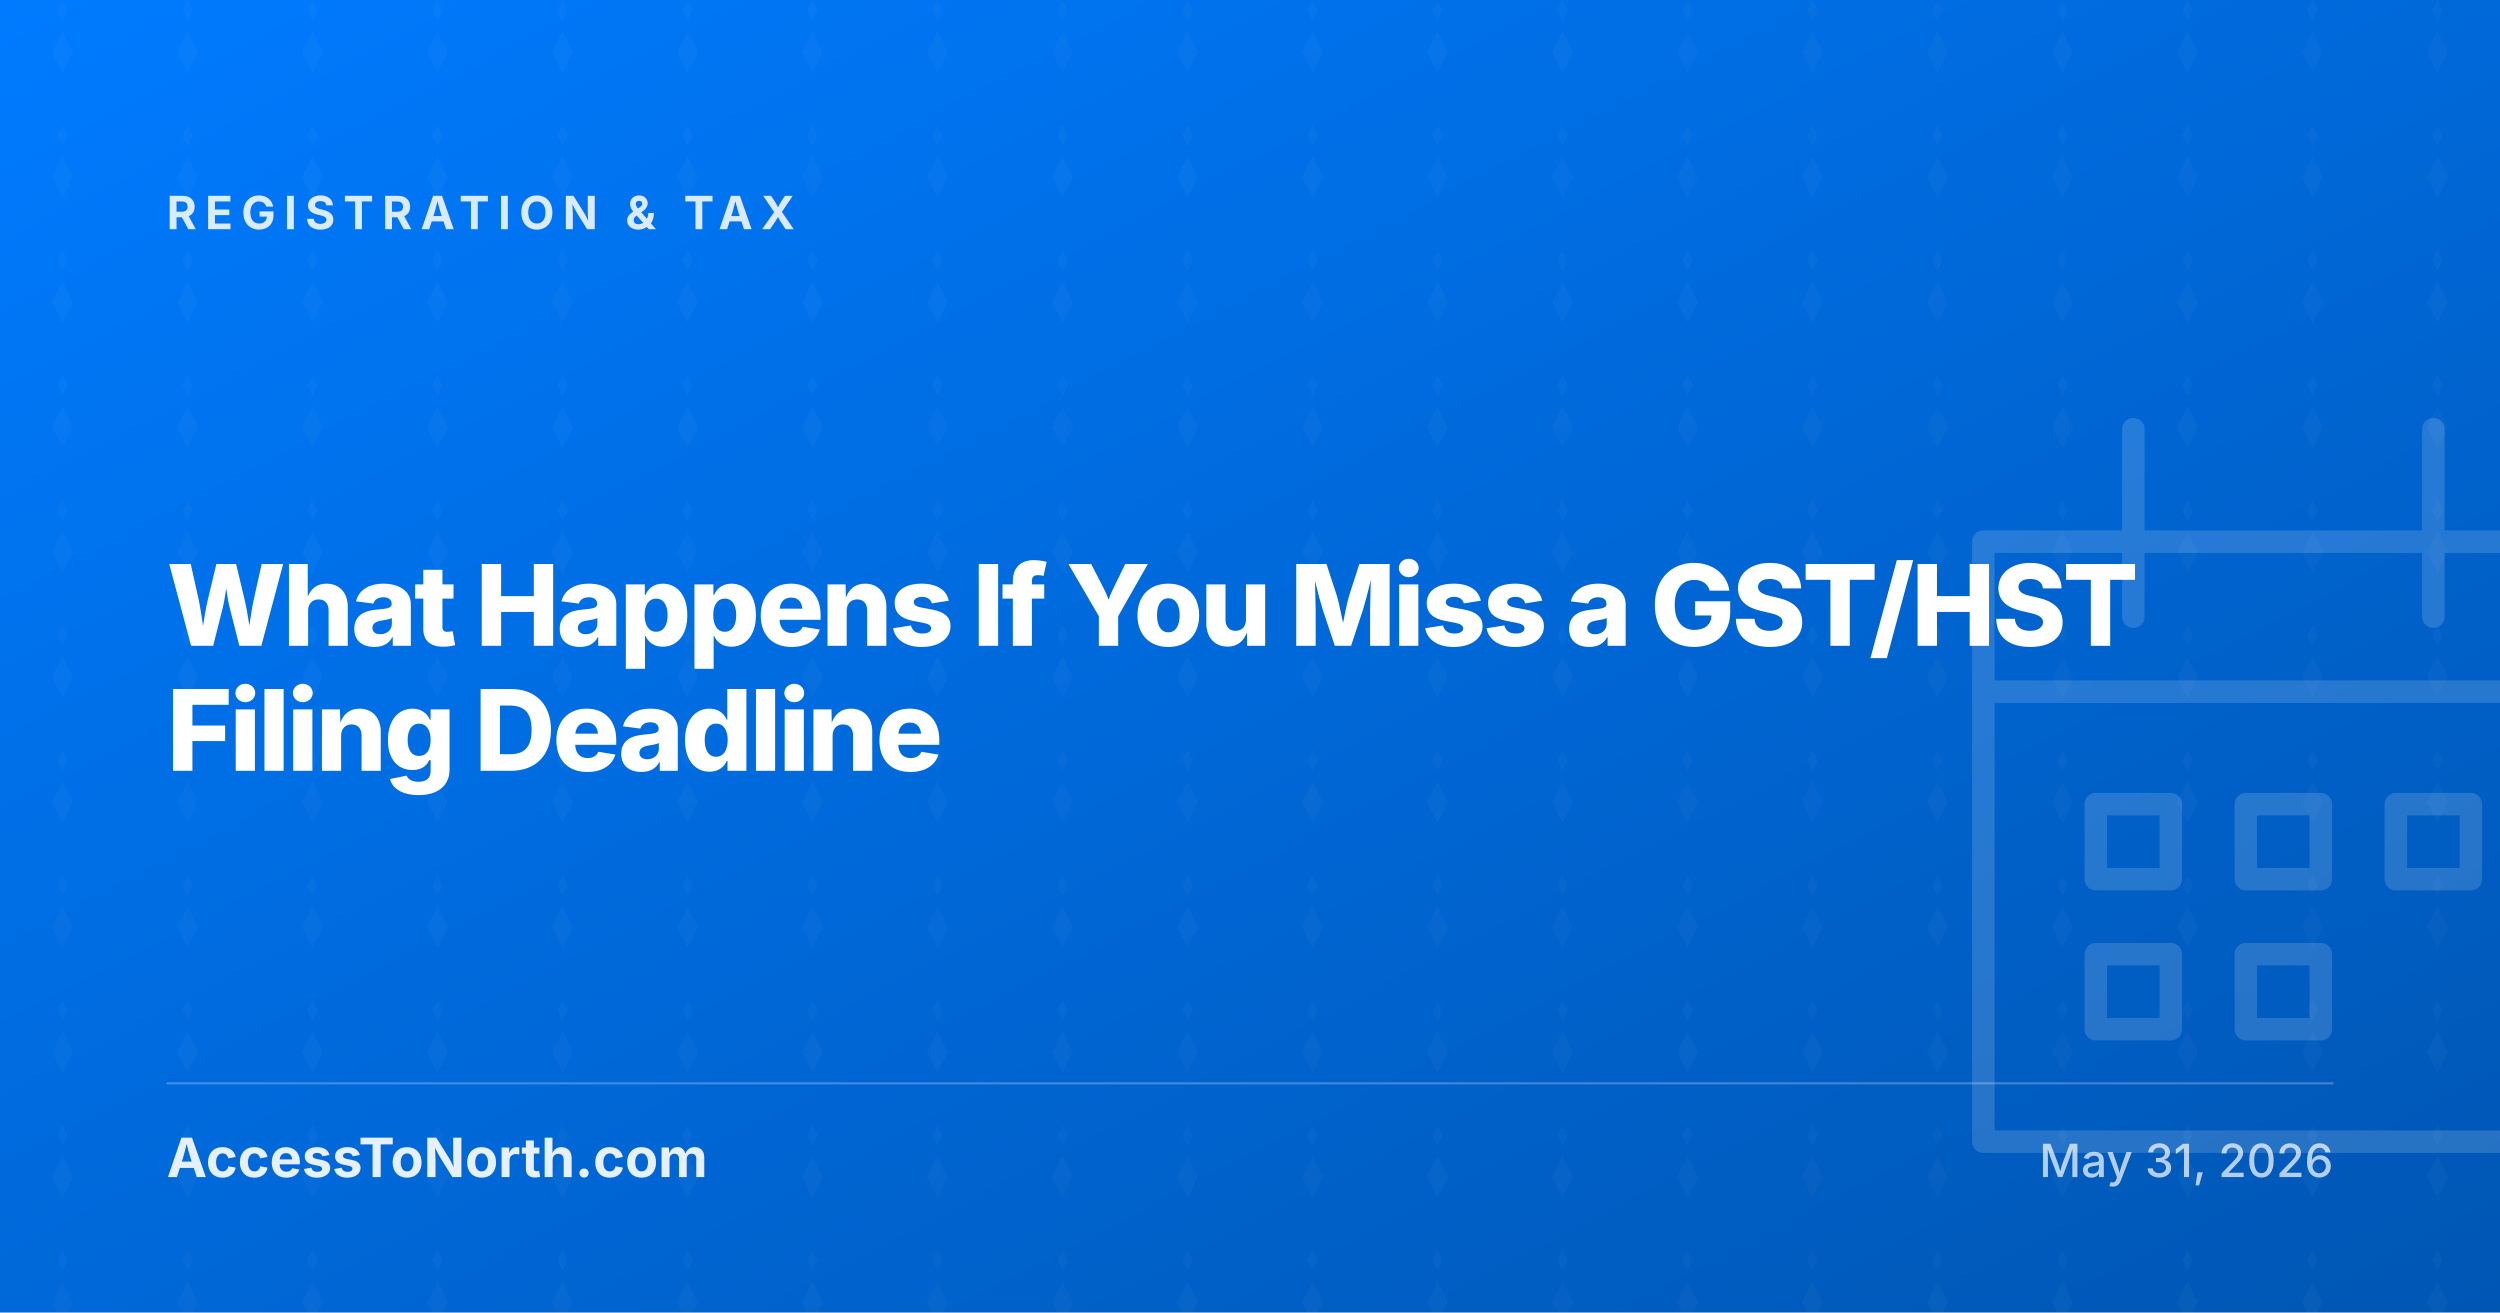
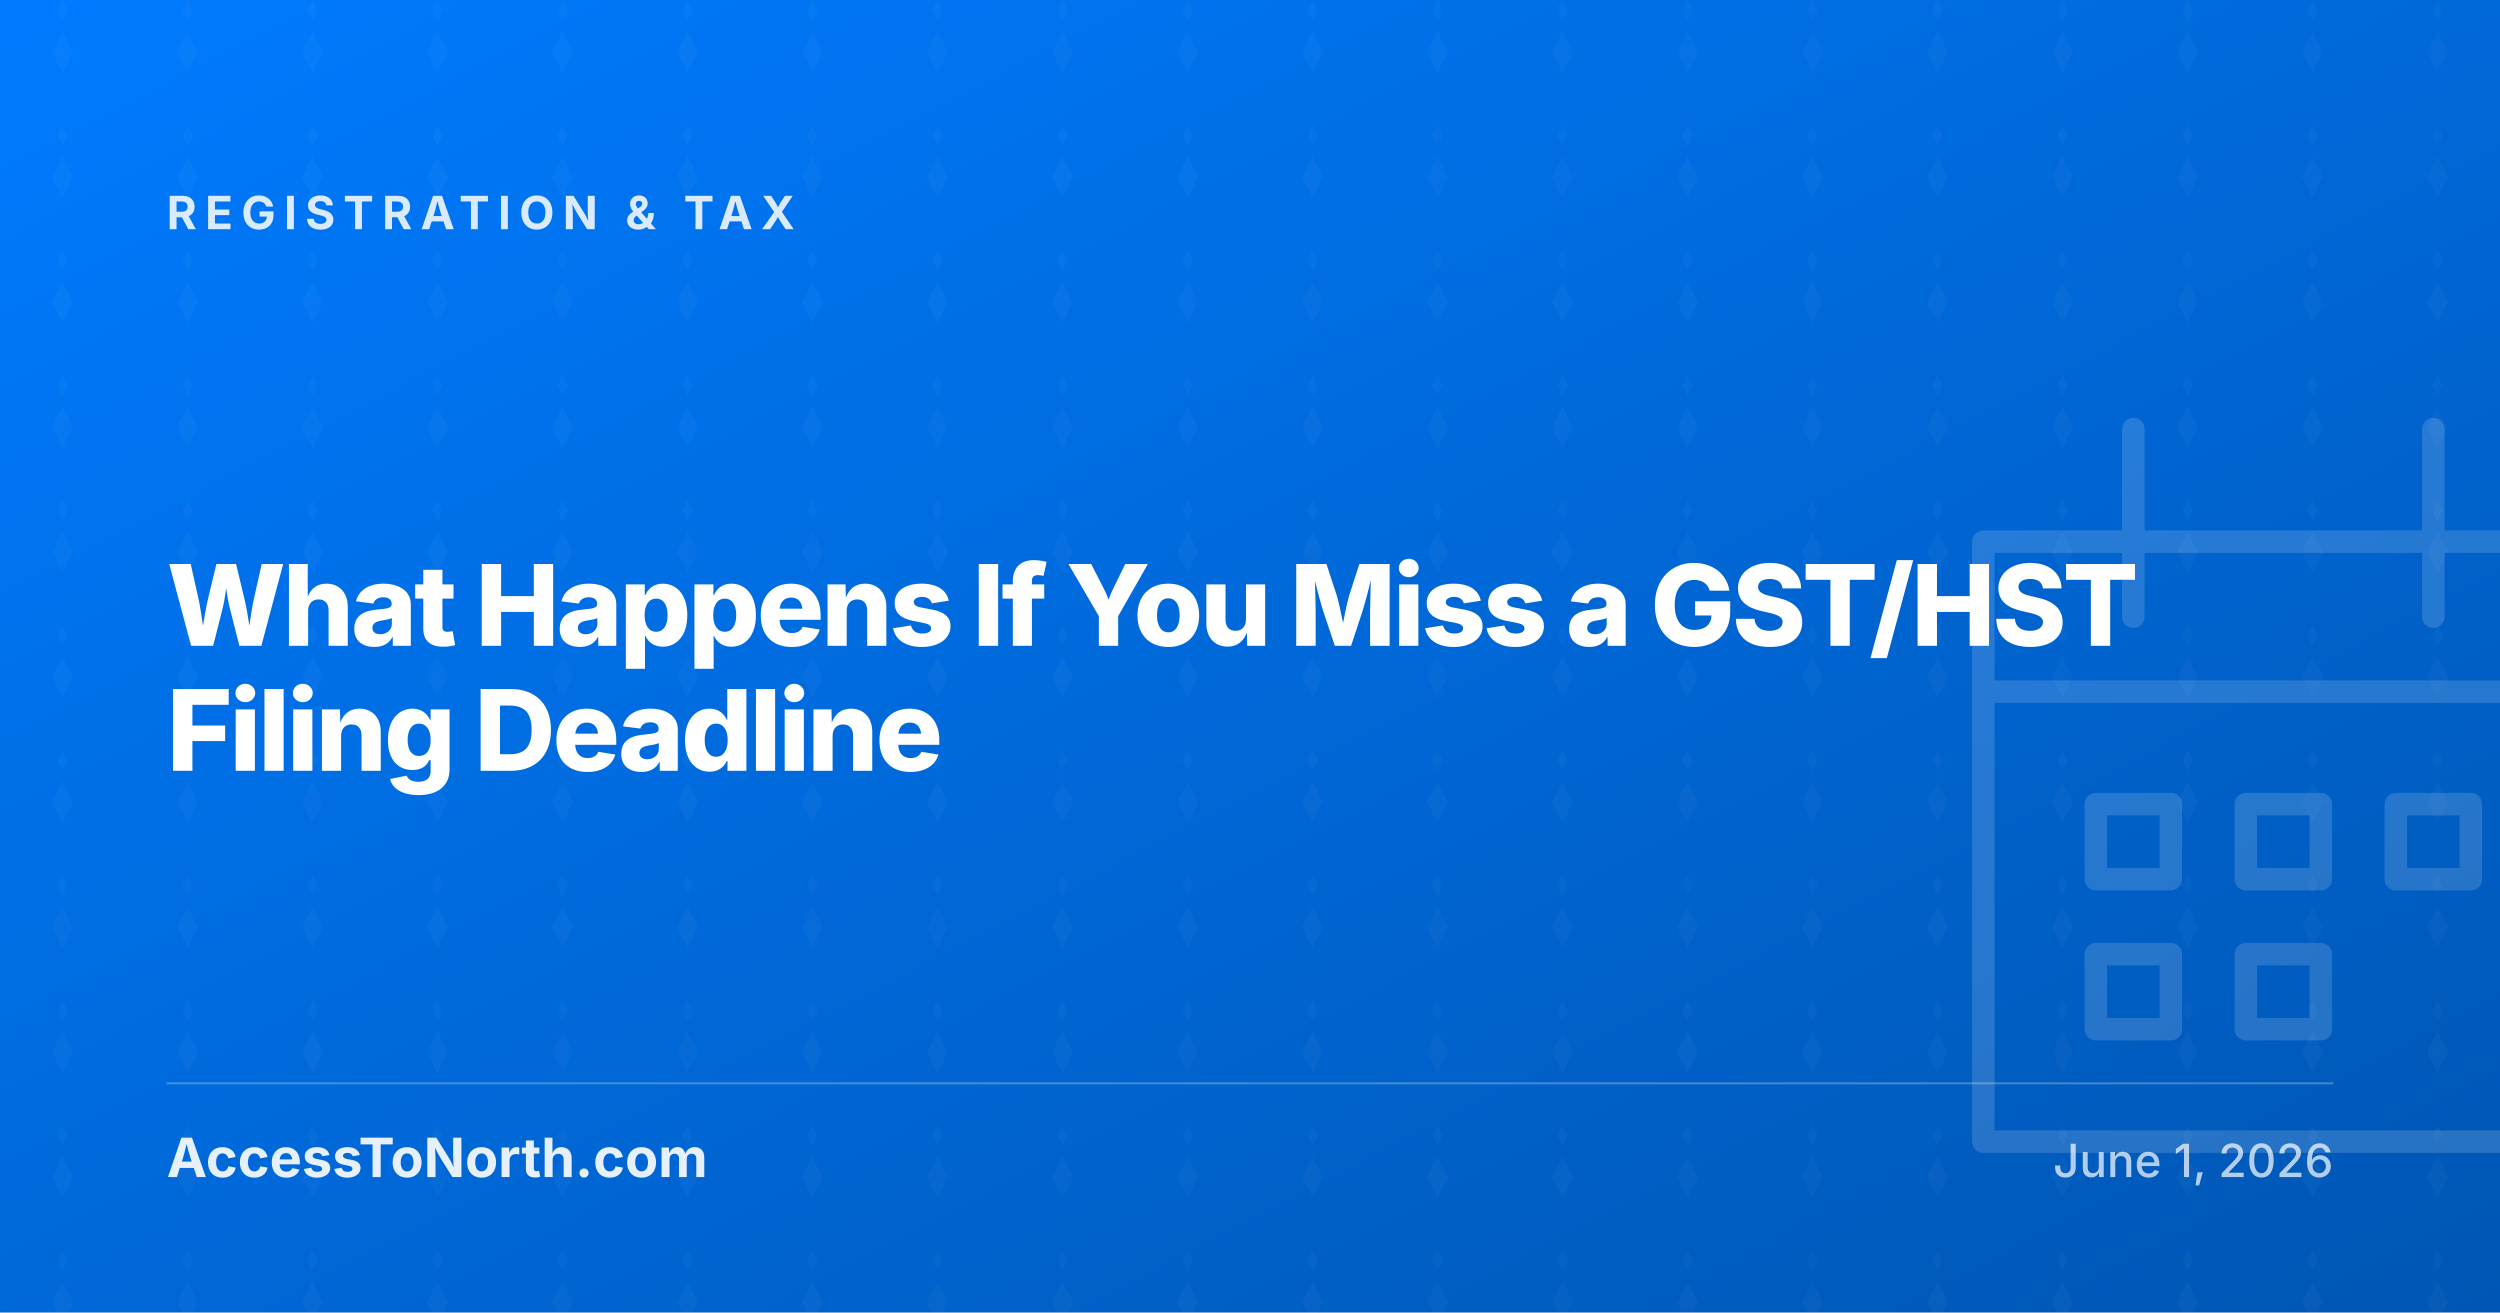
<svg xmlns="http://www.w3.org/2000/svg" width="1200" height="630" viewBox="0 0 1200 630">
  <defs>
    <linearGradient id="g-gst-hst-missed-deadline-penalties" x1="0" y1="0" x2="1" y2="1">
      <stop offset="0%" stop-color="#007BFF" />
      <stop offset="100%" stop-color="#0056b3" />
    </linearGradient>
    <pattern id="p-gst-hst-missed-deadline-penalties" x="0" y="0" width="60" height="60" patternUnits="userSpaceOnUse">
      <path d="M30 0l-2.5 5 2.5 5 2.5-5-2.5-5zm0 15l-5 10 5 10 5-10-5-10z" fill="#FFFFFF" fill-opacity="0.03" />
    </pattern>
  </defs>
  <rect width="1200" height="630" fill="url(#g-gst-hst-missed-deadline-penalties)" />
  <rect width="1200" height="630" fill="url(#p-gst-hst-missed-deadline-penalties)" />
  <g transform="translate(880 170) scale(9)" fill="none" stroke="#FFFFFF" stroke-opacity="0.15" stroke-width="1.2" stroke-linejoin="round" stroke-linecap="round">
    <path d="M8 10h32v32H8zM8 18h32M16 4v10M32 4v10M14 24h4v4h-4zM22 24h4v4h-4zM30 24h4v4h-4zM14 32h4v4h-4zM22 32h4v4h-4z" />
  </g>
  <text x="80" y="110" fill="#FFFFFF" fill-opacity="0.85" font-family="Inter, system-ui, sans-serif" font-size="22" font-weight="700" letter-spacing="4" text-transform="uppercase">REGISTRATION &amp; TAX</text>
  <text x="80" y="310" fill="#FFFFFF" font-family="Inter, system-ui, sans-serif" font-size="54" font-weight="800" letter-spacing="-1.5">What Happens If You Miss a GST/HST</text>
  <text x="80" y="370" fill="#FFFFFF" font-family="Inter, system-ui, sans-serif" font-size="54" font-weight="800" letter-spacing="-1.5">Filing Deadline</text>
  <line x1="80" y1="520" x2="1120" y2="520" stroke="#FFFFFF" stroke-opacity="0.25" stroke-width="1" />
  <text x="80" y="565" fill="#FFFFFF" fill-opacity="0.9" font-family="Inter, system-ui, sans-serif" font-size="26" font-weight="700">AccessToNorth.com</text>
-   <text x="1120" y="565" text-anchor="end" fill="#FFFFFF" fill-opacity="0.7" font-family="Inter, system-ui, sans-serif" font-size="22" font-weight="500">May 31, 2026</text>
+   <text x="1120" y="565" text-anchor="end" fill="#FFFFFF" fill-opacity="0.7" font-family="Inter, system-ui, sans-serif" font-size="22" font-weight="500">June 1, 2026</text>
</svg>
